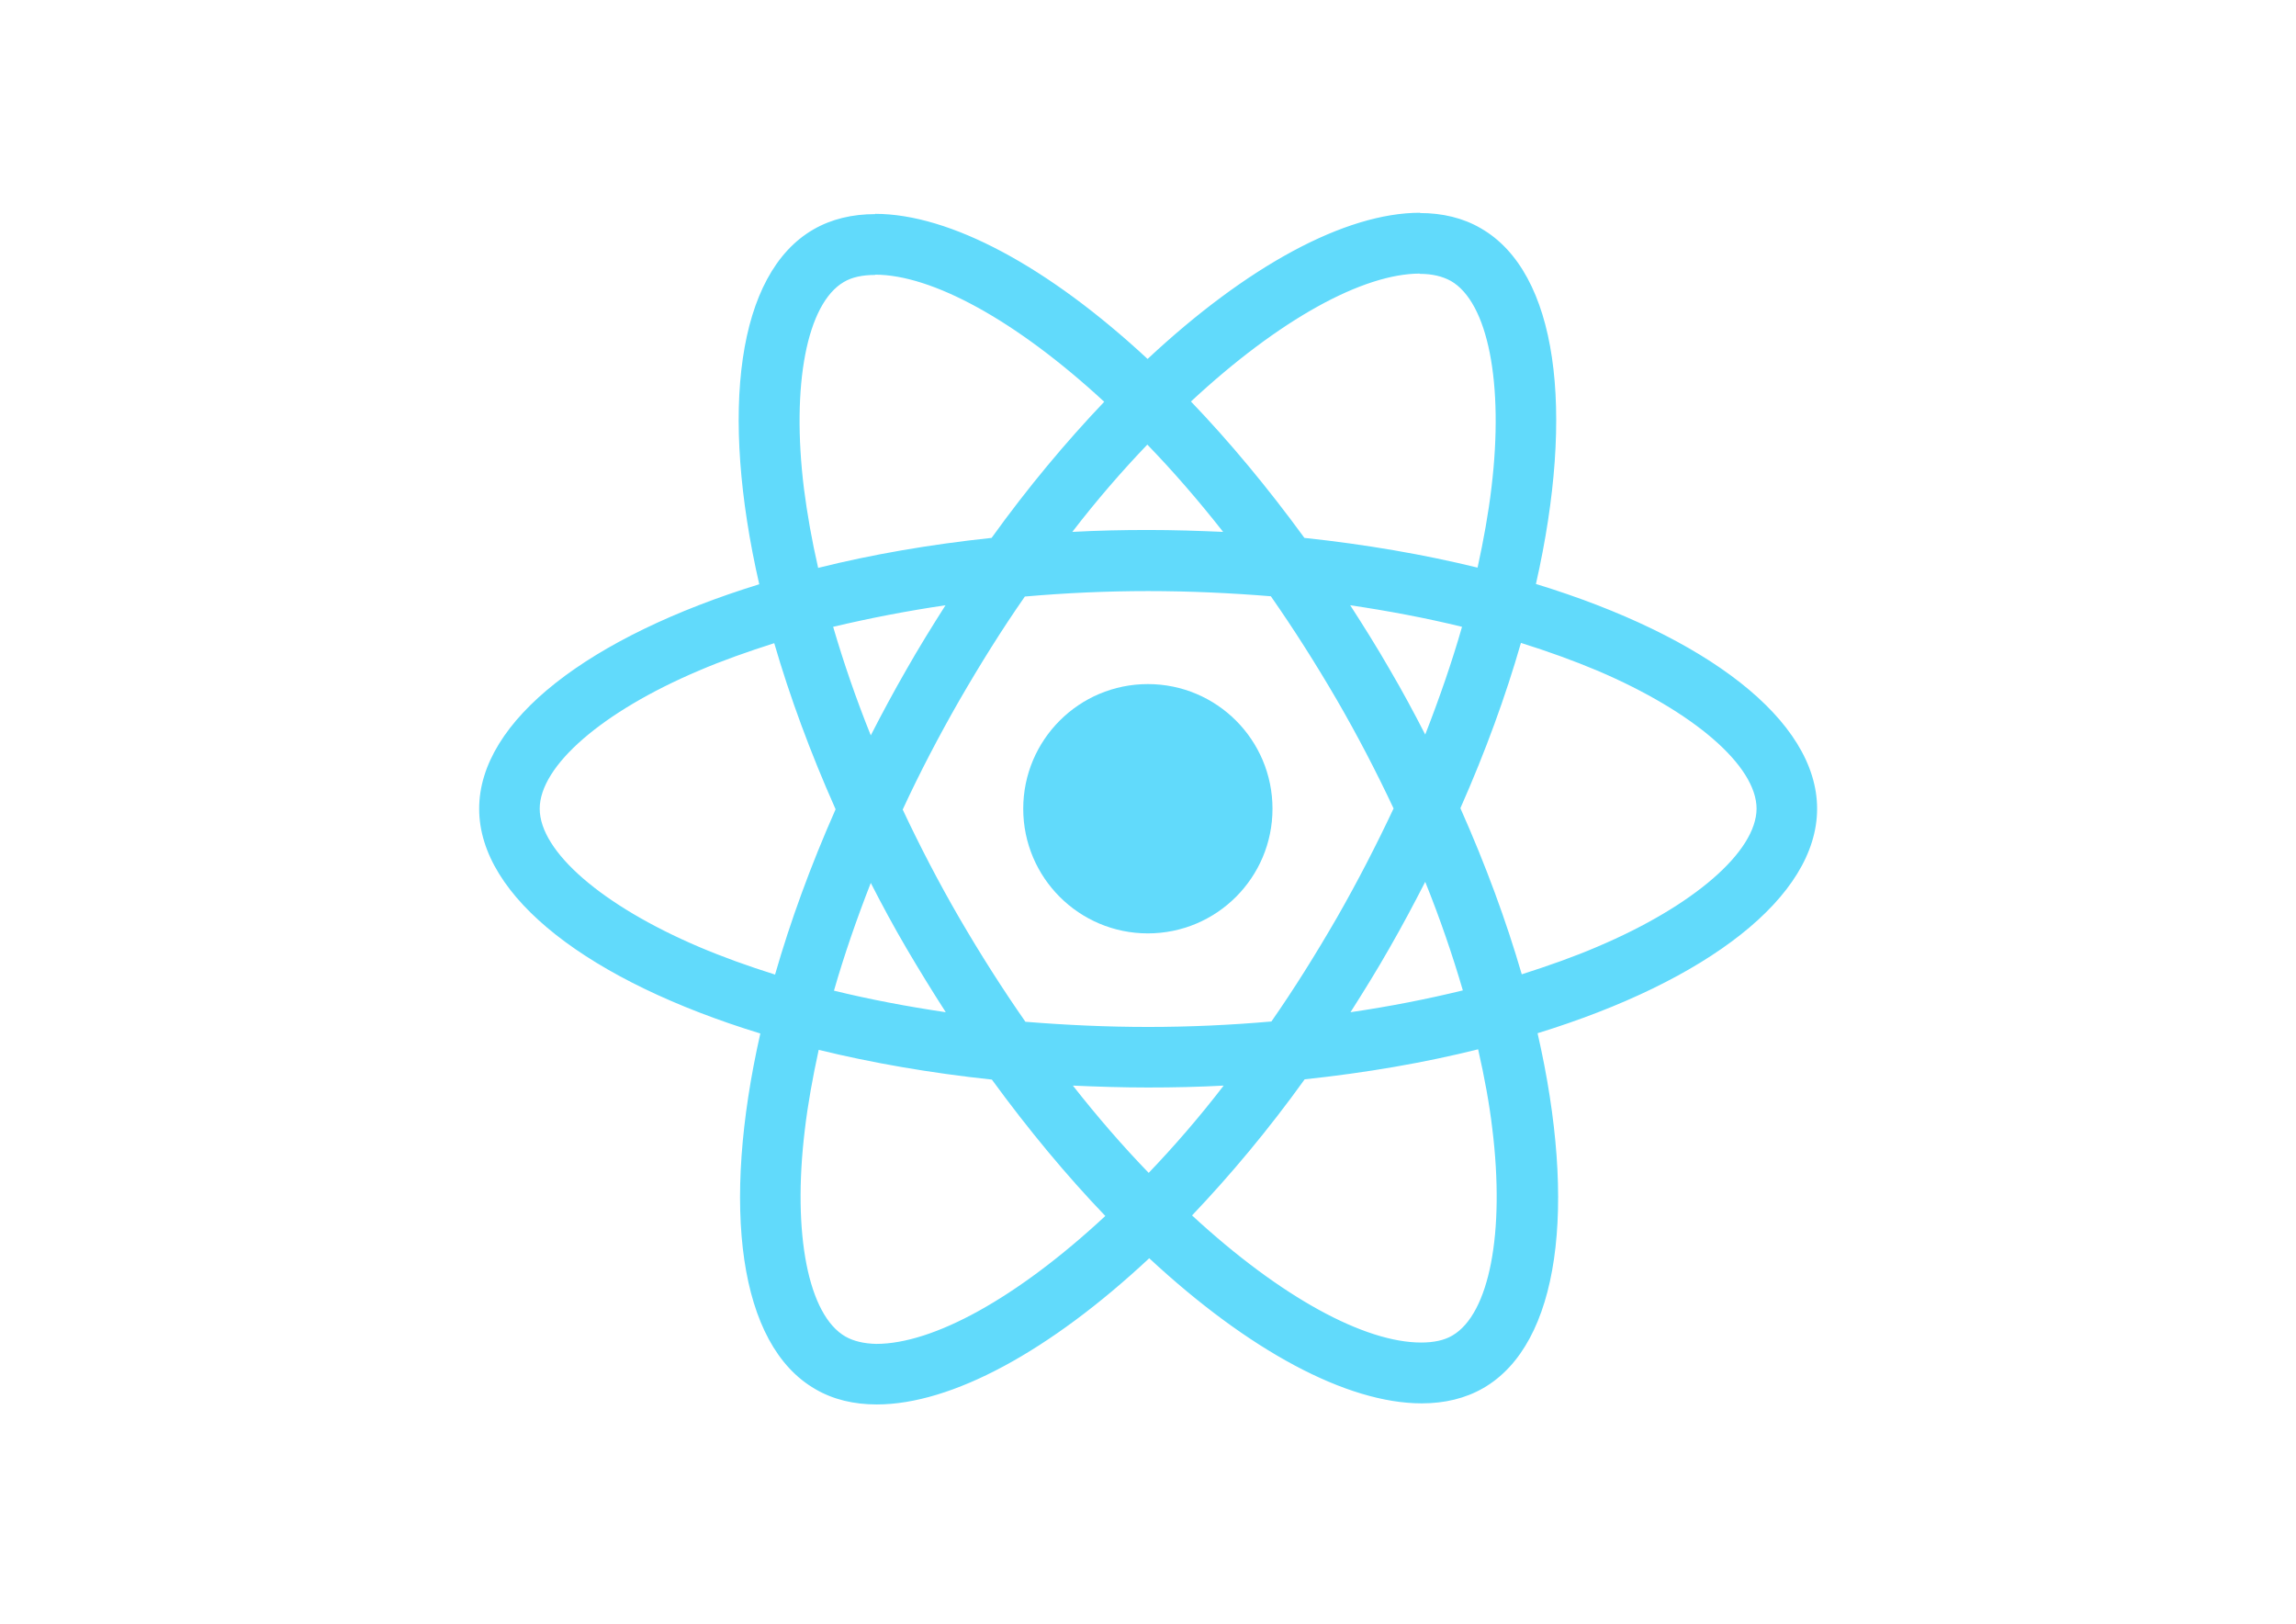
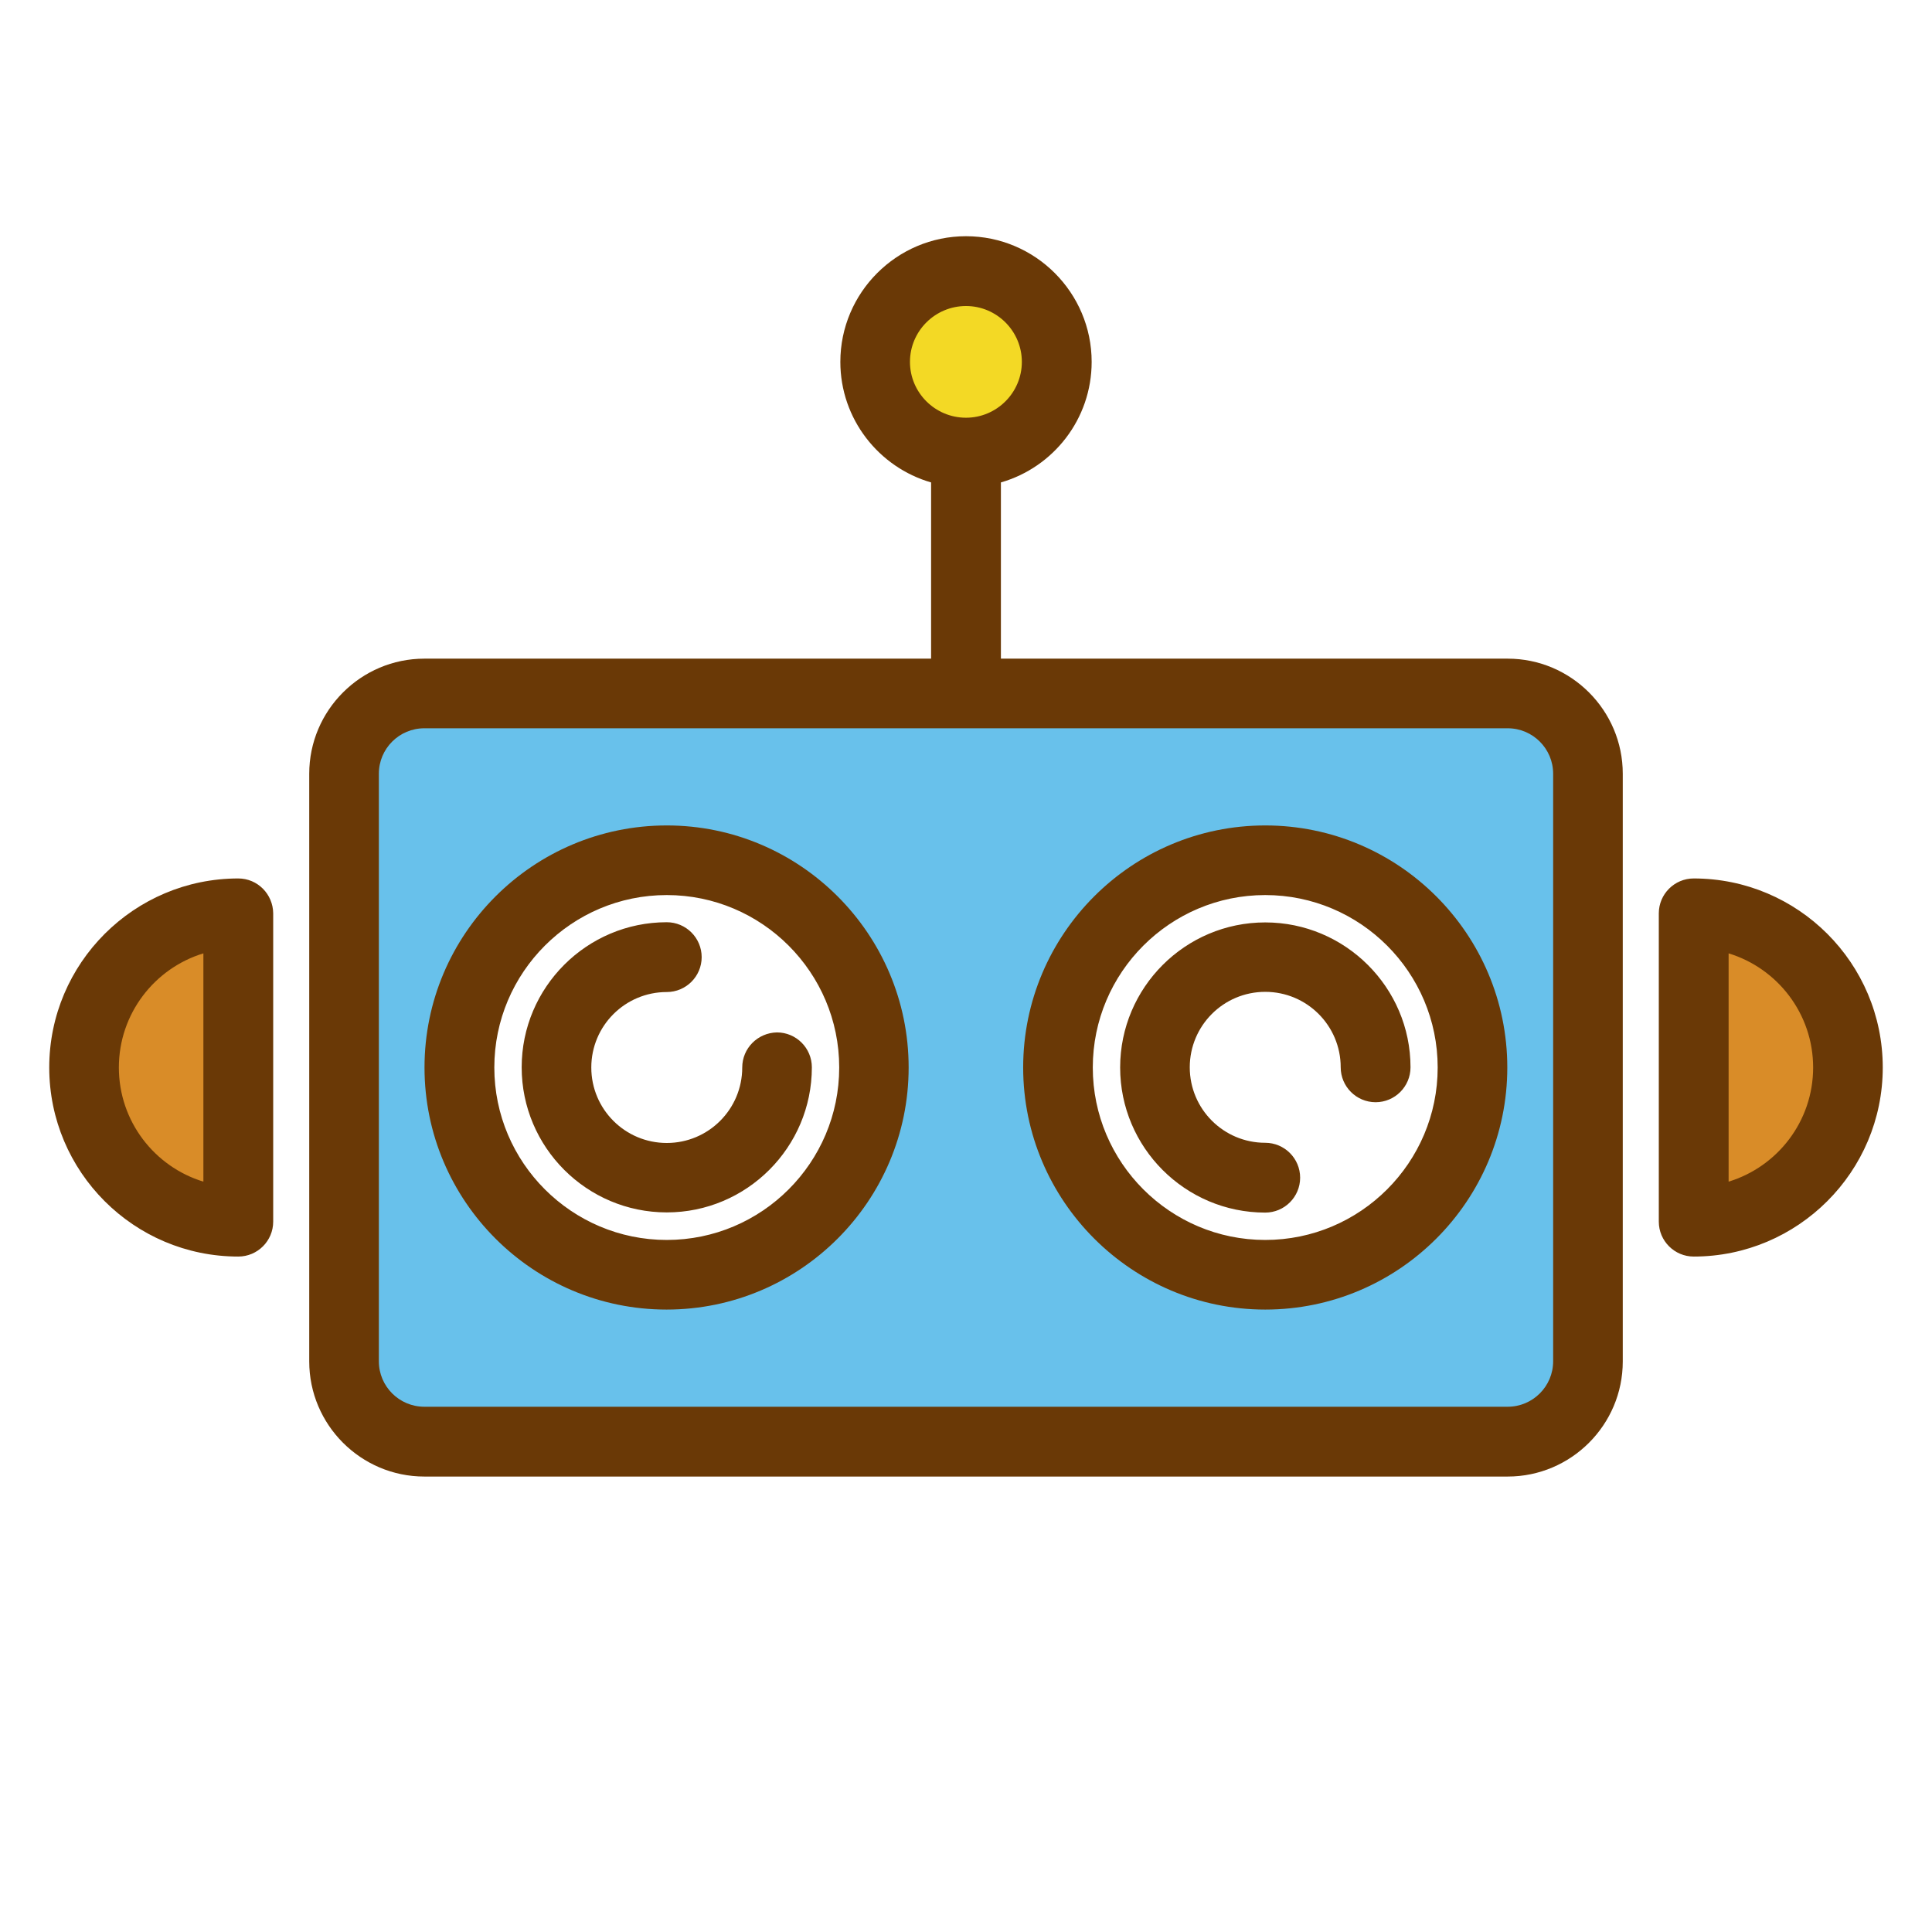
- <svg xmlns="http://www.w3.org/2000/svg" viewBox="0 0 841.9 595.3">
-   <g fill="#61DAFB">
-     <path d="M666.3 296.5c0-32.5-40.7-63.3-103.1-82.4 14.4-63.6 8-114.2-20.2-130.4-6.5-3.8-14.1-5.6-22.4-5.6v22.3c4.6 0 8.3.9 11.4 2.6 13.6 7.8 19.5 37.5 14.9 75.7-1.1 9.4-2.9 19.3-5.1 29.4-19.6-4.8-41-8.5-63.5-10.9-13.5-18.5-27.5-35.3-41.6-50 32.6-30.3 63.2-46.9 84-46.9V78c-27.5 0-63.5 19.6-99.9 53.6-36.4-33.8-72.4-53.2-99.9-53.2v22.3c20.7 0 51.4 16.5 84 46.6-14 14.7-28 31.4-41.3 49.9-22.6 2.4-44 6.1-63.6 11-2.3-10-4-19.7-5.2-29-4.7-38.2 1.1-67.9 14.6-75.8 3-1.8 6.9-2.6 11.5-2.6V78.5c-8.4 0-16 1.8-22.6 5.6-28.1 16.2-34.4 66.7-19.9 130.1-62.2 19.2-102.7 49.9-102.7 82.3 0 32.5 40.7 63.3 103.1 82.4-14.4 63.6-8 114.2 20.2 130.4 6.5 3.8 14.1 5.6 22.5 5.6 27.5 0 63.5-19.6 99.9-53.6 36.4 33.8 72.4 53.2 99.9 53.2 8.4 0 16-1.8 22.6-5.6 28.1-16.2 34.4-66.7 19.9-130.1 62-19.1 102.5-49.9 102.5-82.3zm-130.2-66.7c-3.7 12.9-8.3 26.2-13.5 39.5-4.1-8-8.4-16-13.1-24-4.6-8-9.5-15.8-14.4-23.4 14.2 2.1 27.9 4.7 41 7.9zm-45.8 106.5c-7.8 13.5-15.8 26.3-24.1 38.2-14.9 1.3-30 2-45.2 2-15.1 0-30.2-.7-45-1.9-8.3-11.9-16.4-24.6-24.2-38-7.6-13.1-14.5-26.4-20.8-39.8 6.2-13.4 13.2-26.8 20.7-39.9 7.8-13.5 15.8-26.3 24.1-38.2 14.9-1.3 30-2 45.2-2 15.1 0 30.2.7 45 1.9 8.3 11.9 16.4 24.6 24.2 38 7.6 13.1 14.5 26.4 20.8 39.8-6.3 13.4-13.2 26.8-20.7 39.9zm32.3-13c5.4 13.4 10 26.8 13.8 39.8-13.1 3.2-26.9 5.9-41.2 8 4.9-7.7 9.8-15.6 14.4-23.7 4.6-8 8.9-16.1 13-24.1zM421.2 430c-9.3-9.6-18.6-20.3-27.8-32 9 .4 18.2.7 27.5.7 9.4 0 18.7-.2 27.8-.7-9 11.7-18.3 22.4-27.5 32zm-74.4-58.9c-14.2-2.1-27.9-4.7-41-7.9 3.7-12.9 8.3-26.2 13.5-39.5 4.1 8 8.4 16 13.1 24 4.7 8 9.5 15.8 14.4 23.4zM420.7 163c9.3 9.6 18.6 20.3 27.8 32-9-.4-18.2-.7-27.5-.7-9.4 0-18.7.2-27.8.7 9-11.7 18.3-22.4 27.5-32zm-74 58.9c-4.9 7.7-9.8 15.6-14.4 23.7-4.6 8-8.9 16-13 24-5.4-13.4-10-26.8-13.8-39.8 13.1-3.1 26.9-5.8 41.2-7.9zm-90.5 125.2c-35.4-15.1-58.3-34.9-58.3-50.6 0-15.7 22.9-35.6 58.3-50.6 8.6-3.7 18-7 27.7-10.1 5.7 19.6 13.2 40 22.5 60.9-9.2 20.8-16.6 41.1-22.2 60.6-9.9-3.1-19.3-6.5-28-10.2zM310 490c-13.6-7.8-19.5-37.5-14.9-75.7 1.1-9.4 2.9-19.3 5.1-29.4 19.6 4.8 41 8.5 63.5 10.9 13.5 18.5 27.5 35.3 41.6 50-32.6 30.3-63.2 46.9-84 46.9-4.5-.1-8.3-1-11.3-2.7zm237.2-76.2c4.7 38.2-1.1 67.9-14.6 75.8-3 1.8-6.9 2.6-11.5 2.6-20.7 0-51.4-16.5-84-46.6 14-14.7 28-31.4 41.3-49.9 22.6-2.4 44-6.1 63.6-11 2.3 10.1 4.1 19.8 5.2 29.1zm38.5-66.7c-8.6 3.7-18 7-27.7 10.1-5.7-19.6-13.2-40-22.5-60.9 9.2-20.8 16.6-41.1 22.2-60.6 9.9 3.1 19.3 6.5 28.1 10.2 35.4 15.1 58.3 34.9 58.3 50.6-.1 15.7-23 35.6-58.4 50.6zM320.8 78.4z" />
-     <circle cx="420.9" cy="296.5" r="45.7" />
-     <path d="M520.5 78.1z" />
-   </g>
+ <svg xmlns="http://www.w3.org/2000/svg" t="1631810845487" class="icon" viewBox="0 0 1024 1024" version="1.1" p-id="6089" width="200" height="200">
+   <path d="M897.7 484.1c45.1 0 81.7 36.6 81.7 81.7s-36.6 81.7-81.7 81.7V484.1z" fill="#D98C28" p-id="6090" />
+   <path d="M841.6 410.1v311.5c0 23.5-19 42.5-42.5 42.5H224.9c-23.5 0-42.5-19-42.5-42.5V410.1c0-23.5 19-42.5 42.5-42.5h574.2c23.5 0 42.5 19 42.5 42.5z m-61.1 155.7c0-60.7-49.2-109.9-109.9-109.9s-109.9 49.2-109.9 109.9S610 675.7 670.6 675.7c60.7 0 109.9-49.2 109.9-109.9z m-317.3 0c0-60.7-49.2-109.9-109.9-109.9s-109.9 49.2-109.9 109.9 49.2 109.9 109.9 109.9c60.8 0 109.9-49.2 109.9-109.9z" fill="#68C1EB" p-id="6091" />
+   <path d="M463.9 191.8a48.1 48.1 0 1 0 96.2 0 48.1 48.1 0 1 0-96.2 0Z" fill="#F3D925" p-id="6092" />
+   <path d="M126.3 484.1v163.4c-45.1 0-81.7-36.6-81.7-81.7s36.5-81.7 81.7-81.7z" fill="#D98C28" p-id="6093" />
+   <path d="M799.1 349.1H530.5v-93.4c27.8-8 48.1-33.6 48.1-63.9 0-36.7-29.9-66.6-66.6-66.6-36.7 0-66.6 29.9-66.6 66.6 0 30.3 20.4 55.9 48.1 63.9v93.4H224.9c-33.6 0-61 27.4-61 61v311.5c0 33.6 27.4 61 61 61h574.2c33.6 0 61-27.4 61-61V410.1c0-33.6-27.4-61-61-61zM482.3 191.8c0-16.3 13.3-29.6 29.7-29.6 16.3 0 29.6 13.3 29.6 29.6s-13.3 29.6-29.6 29.6c-16.4 0-29.7-13.3-29.7-29.6z m340.9 529.7c0 13.3-10.8 24.1-24.1 24.1H224.9c-13.3 0-24.1-10.8-24.1-24.1V410.1c0-13.3 10.8-24.1 24.1-24.1h574.2c13.3 0 24.1 10.8 24.1 24.1v311.4z" fill="#6A3906" p-id="6094" />
+   <path d="M353.4 437.5C282.6 437.5 225 495 225 565.8s57.6 128.3 128.3 128.3c70.8 0 128.3-57.6 128.3-128.3s-57.5-128.3-128.2-128.3z m0 219.7c-50.4 0-91.4-41-91.4-91.4s41-91.4 91.4-91.4c50.4 0 91.4 41 91.4 91.4s-41 91.4-91.4 91.4zM670.6 437.5c-70.8 0-128.3 57.6-128.3 128.3s57.6 128.3 128.3 128.3c70.8 0 128.3-57.6 128.3-128.3s-57.5-128.3-128.3-128.3z m0 219.7c-50.4 0-91.4-41-91.4-91.4s41-91.4 91.4-91.4c50.4 0 91.4 41 91.4 91.4s-41 91.4-91.4 91.4zM897.7 465.6c-10.2 0-18.5 8.3-18.5 18.5v163.4c0 10.2 8.3 18.5 18.5 18.5 55.2 0 100.2-44.9 100.2-100.2S953 465.6 897.7 465.6z m18.5 160.7v-121c25.9 7.9 44.8 32 44.8 60.5s-18.9 52.6-44.8 60.5zM126.3 465.6c-55.2 0-100.2 44.9-100.2 100.2S71 666 126.3 666c10.2 0 18.5-8.3 18.5-18.5V484.1c-0.1-10.2-8.3-18.5-18.5-18.5z m-18.5 160.7c-25.9-7.9-44.8-32-44.8-60.5s18.9-52.6 44.8-60.5v121z" fill="#6A3906" p-id="6095" />
+   <path d="M393.4 565.8c0 22.1-17.9 40-40 40s-40-17.9-40-40 17.9-40 40-40c10.2 0 18.5-8.3 18.5-18.5s-8.3-18.5-18.5-18.5c-42.4 0-76.9 34.5-76.9 76.9s34.5 76.9 76.9 76.9c42.4 0 76.9-34.5 76.9-76.9 0-10.2-8.3-18.5-18.5-18.5-10.2 0.2-18.4 8.4-18.4 18.6zM670.6 488.9c-42.4 0-76.9 34.5-76.9 76.9s34.5 76.9 76.9 76.9c10.2 0 18.5-8.3 18.5-18.5s-8.3-18.5-18.5-18.5c-22.1 0-40-17.9-40-40s17.9-40 40-40 40 17.9 40 40c0 10.2 8.3 18.5 18.5 18.5s18.5-8.3 18.5-18.5c0-42.3-34.6-76.8-77-76.8z" fill="#6A3906" p-id="6096" />
</svg>
